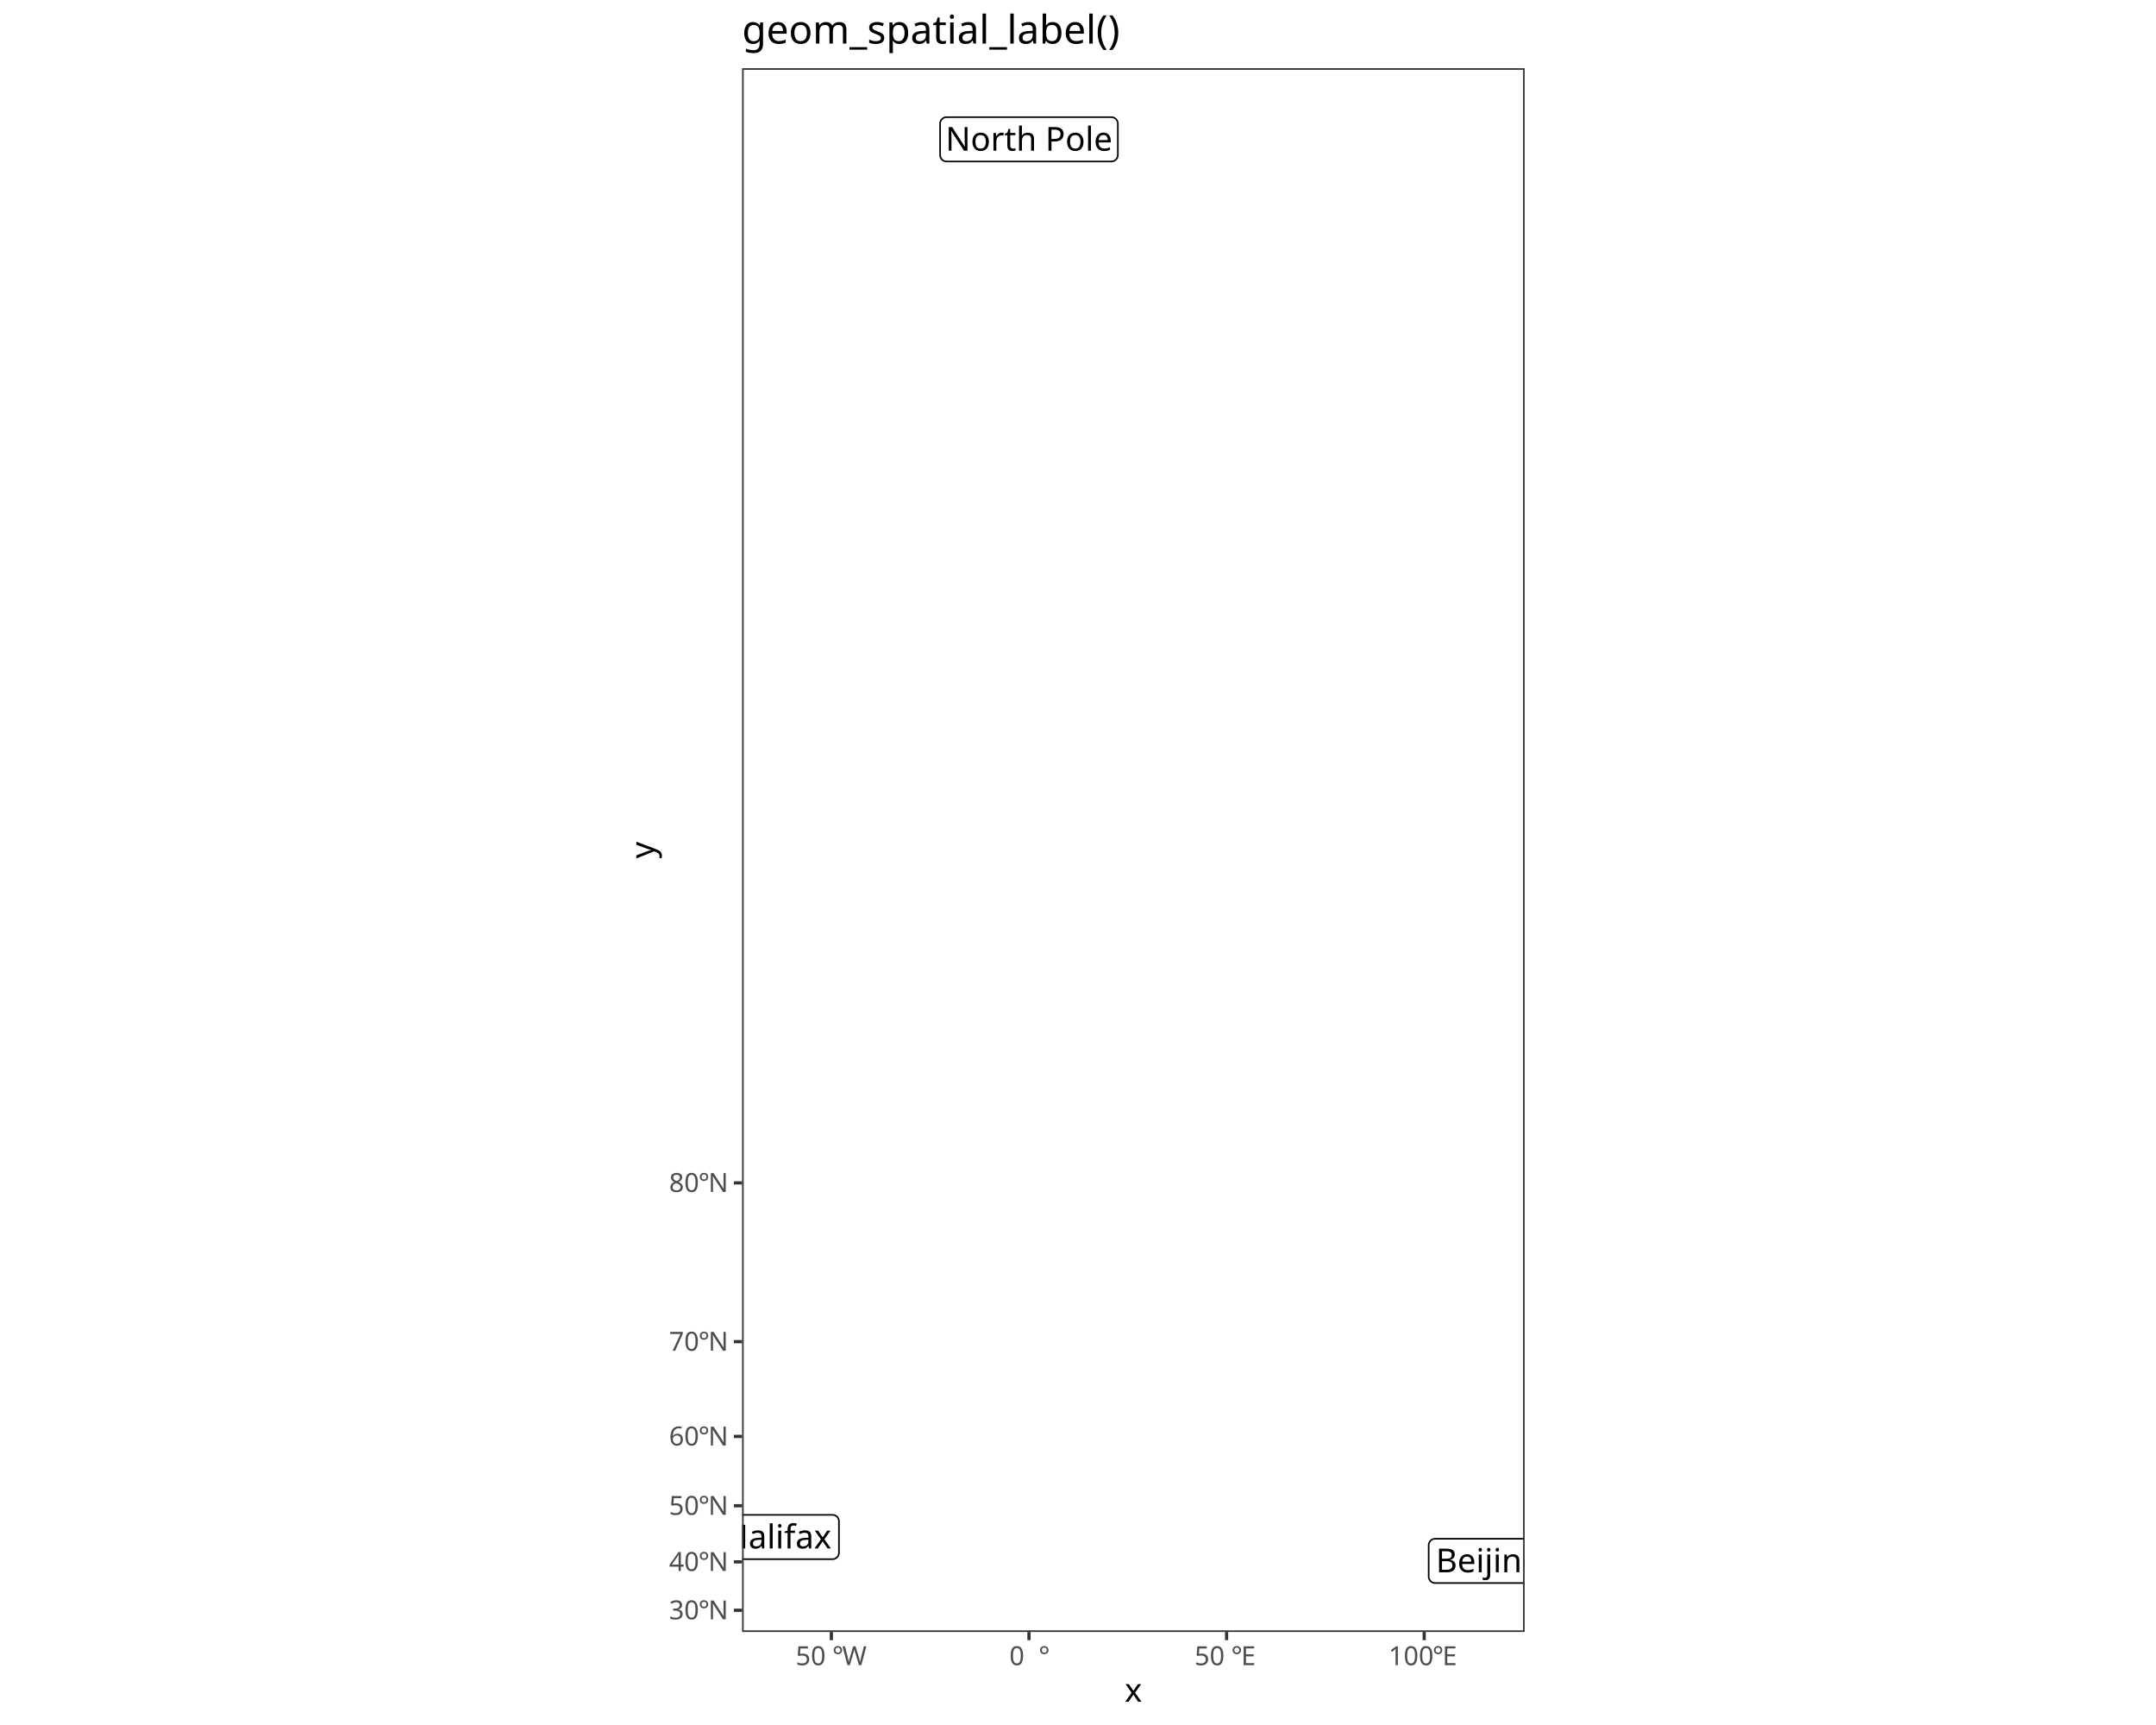
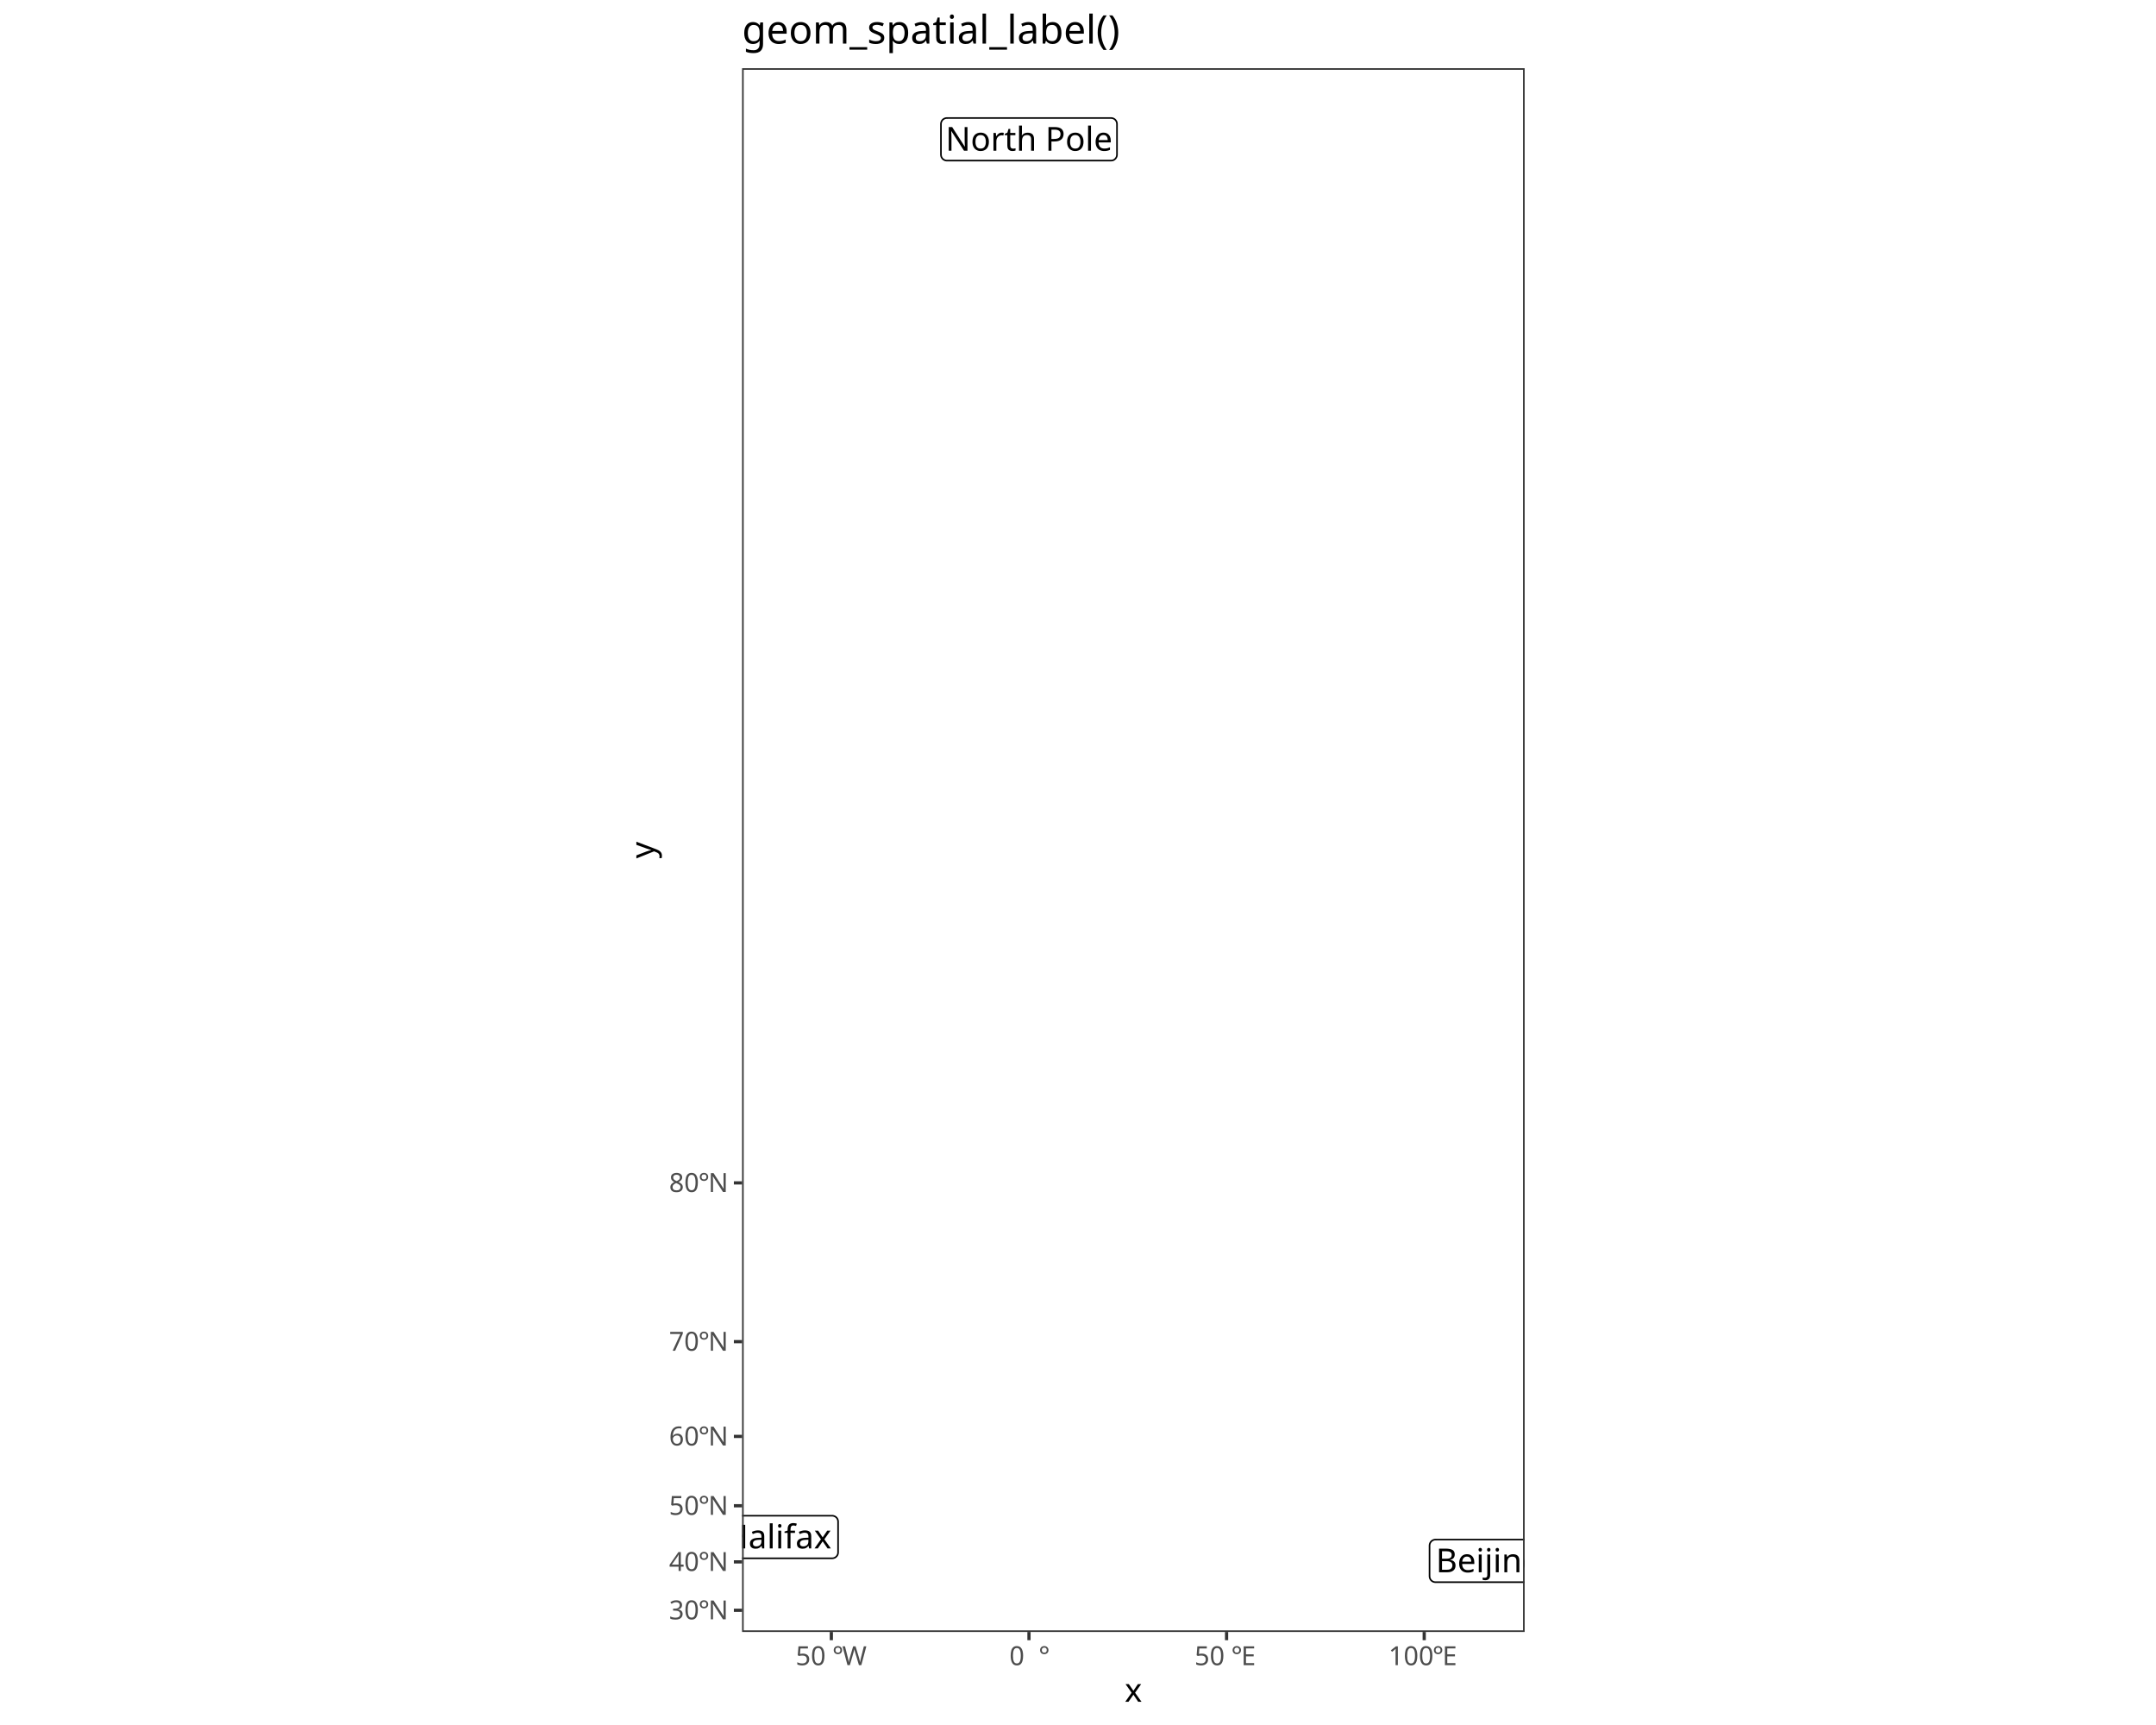
<svg xmlns="http://www.w3.org/2000/svg" class="svglite" data-engine-version="2.0" width="720.00pt" height="576.00pt" viewBox="0 0 720.00 576.00">
  <defs>
    <style type="text/css">
    .svglite line, .svglite polyline, .svglite polygon, .svglite path, .svglite rect, .svglite circle {
      fill: none;
      stroke: #000000;
      stroke-linecap: round;
      stroke-linejoin: round;
      stroke-miterlimit: 10.00;
    }
  </style>
  </defs>
  <rect width="100%" height="100%" style="stroke: none; fill: #FFFFFF;" />
  <defs>
    <clipPath id="cpMC4wMHw3MjAuMDB8MC4wMHw1NzYuMDA=">
      <rect x="0.00" y="0.00" width="720.00" height="576.00" />
    </clipPath>
  </defs>
  <g clip-path="url(#cpMC4wMHw3MjAuMDB8MC4wMHw1NzYuMDA=)">
</g>
  <defs>
    <clipPath id="cpMjA1LjM2fDUxNC42NHwwLjAwfDU3Ni4wMA==">
      <rect x="205.36" y="0.00" width="309.29" height="576.00" />
    </clipPath>
  </defs>
  <g clip-path="url(#cpMjA1LjM2fDUxNC42NHwwLjAwfDU3Ni4wMA==)">
    <rect x="205.36" y="0.00" width="309.29" height="576.00" style="stroke-width: 1.07; stroke: #FFFFFF; fill: #FFFFFF;" />
  </g>
  <g clip-path="url(#cpMC4wMHw3MjAuMDB8MC4wMHw1NzYuMDA=)">
</g>
  <defs>
    <clipPath id="cpMjQ3LjgyfDUwOS4xNnwyMi43OHw1NDQuOTQ=">
      <rect x="247.82" y="22.78" width="261.34" height="522.15" />
    </clipPath>
  </defs>
  <g clip-path="url(#cpMjQ3LjgyfDUwOS4xNnwyMi43OHw1NDQuOTQ=)">
    <rect x="247.82" y="22.78" width="261.34" height="522.15" style="stroke-width: 1.07; stroke: none; fill: #FFFFFF;" />
    <circle cx="259.70" cy="513.23" r="1.95" style="stroke-width: 0.71; fill: #000000;" />
    <circle cx="497.28" cy="521.20" r="1.95" style="stroke-width: 0.71; fill: #000000;" />
    <circle cx="343.63" cy="46.52" r="1.95" style="stroke-width: 0.71; fill: #000000;" />
-     <polygon points="241.38,520.63 278.01,520.63 277.93,520.62 278.27,520.61 278.61,520.54 278.94,520.42 279.24,520.24 279.51,520.02 279.74,519.76 279.92,519.47 280.06,519.15 280.14,518.81 280.17,518.47 280.17,518.47 280.17,507.99 280.17,507.99 280.14,507.64 280.06,507.30 279.92,506.99 279.74,506.69 279.51,506.43 279.24,506.21 278.94,506.04 278.61,505.91 278.27,505.84 278.01,505.83 241.38,505.83 241.64,505.84 241.30,505.83 240.95,505.87 240.62,505.97 240.30,506.12 240.02,506.32 239.77,506.56 239.56,506.83 239.40,507.14 239.29,507.47 239.23,507.82 239.22,507.99 239.22,518.47 239.23,518.29 239.23,518.64 239.29,518.98 239.40,519.31 239.56,519.62 239.77,519.90 240.02,520.14 240.30,520.34 240.62,520.49 240.95,520.58 241.30,520.62 " style="stroke-width: 0.53; fill: #FFFFFF;" />
+     <polygon points="241.50,520.34 277.90,520.34 277.82,520.34 278.14,520.32 278.45,520.26 278.75,520.15 279.03,519.99 279.27,519.78 279.49,519.54 279.66,519.27 279.78,518.98 279.86,518.67 279.88,518.35 279.88,518.35 279.88,508.10 279.88,508.10 279.86,507.79 279.78,507.47 279.66,507.18 279.49,506.91 279.27,506.67 279.03,506.47 278.75,506.31 278.45,506.20 278.14,506.13 277.90,506.12 241.50,506.12 241.74,506.13 241.42,506.12 241.10,506.16 240.79,506.25 240.51,506.38 240.24,506.56 240.01,506.79 239.82,507.04 239.67,507.33 239.57,507.63 239.52,507.94 239.51,508.10 239.51,518.35 239.52,518.19 239.52,518.51 239.57,518.83 239.67,519.13 239.82,519.41 240.01,519.67 240.24,519.89 240.51,520.07 240.79,520.21 241.10,520.30 241.42,520.34 " style="stroke-width: 0.53; fill: #FFFFFF;" />
    <text x="259.70" y="517.03" text-anchor="middle" style="font-size: 11.04px; font-family: sans;" textLength="33.75px" lengthAdjust="spacingAndGlyphs">Halifax</text>
-     <polygon points="479.27,528.60 515.29,528.60 515.21,528.60 515.55,528.59 515.89,528.52 516.22,528.39 516.52,528.22 516.79,528.00 517.02,527.74 517.21,527.45 517.34,527.13 517.43,526.79 517.45,526.44 517.45,526.44 517.45,515.97 517.45,515.97 517.43,515.62 517.34,515.28 517.21,514.96 517.02,514.67 516.79,514.41 516.52,514.19 516.22,514.01 515.89,513.89 515.55,513.82 515.29,513.81 479.27,513.81 479.53,513.82 479.19,513.81 478.84,513.85 478.51,513.95 478.19,514.09 477.91,514.29 477.66,514.53 477.45,514.81 477.29,515.12 477.18,515.45 477.12,515.79 477.11,515.97 477.11,526.44 477.12,526.27 477.12,526.62 477.18,526.96 477.29,527.29 477.45,527.60 477.66,527.88 477.91,528.12 478.19,528.31 478.51,528.46 478.84,528.56 479.19,528.60 " style="stroke-width: 0.53; fill: #FFFFFF;" />
+     <polygon points="479.39,528.31 515.18,528.31 515.10,528.31 515.42,528.30 515.73,528.24 516.03,528.12 516.31,527.96 516.55,527.76 516.77,527.52 516.94,527.25 517.06,526.96 517.14,526.65 517.17,526.33 517.17,526.33 517.17,516.08 517.17,516.08 517.14,515.76 517.06,515.45 516.94,515.16 516.77,514.89 516.55,514.65 516.31,514.45 516.03,514.29 515.73,514.17 515.42,514.11 515.18,514.09 479.39,514.09 479.63,514.11 479.31,514.09 478.99,514.13 478.68,514.22 478.40,514.36 478.13,514.54 477.90,514.76 477.71,515.02 477.56,515.30 477.46,515.60 477.41,515.92 477.40,516.08 477.40,526.33 477.41,526.17 477.41,526.49 477.46,526.80 477.56,527.11 477.71,527.39 477.90,527.65 478.13,527.87 478.40,528.05 478.68,528.19 478.99,528.27 479.31,528.31 " style="stroke-width: 0.53; fill: #FFFFFF;" />
    <text x="497.28" y="525.00" text-anchor="middle" style="font-size: 11.04px; font-family: sans;" textLength="33.14px" lengthAdjust="spacingAndGlyphs">Beijing</text>
-     <polygon points="316.11,53.92 371.15,53.92 371.06,53.91 371.41,53.90 371.75,53.83 372.07,53.71 372.38,53.53 372.64,53.31 372.88,53.05 373.06,52.76 373.20,52.44 373.28,52.10 373.31,51.76 373.31,51.76 373.31,41.28 373.31,41.28 373.28,40.93 373.20,40.60 373.06,40.28 372.88,39.98 372.64,39.72 372.38,39.50 372.07,39.33 371.75,39.20 371.41,39.13 371.15,39.12 316.11,39.12 316.37,39.13 316.02,39.12 315.67,39.16 315.34,39.26 315.03,39.41 314.74,39.61 314.49,39.85 314.28,40.12 314.12,40.43 314.01,40.76 313.95,41.11 313.95,41.28 313.95,51.76 313.95,51.58 313.95,51.93 314.01,52.27 314.12,52.60 314.28,52.91 314.49,53.19 314.74,53.43 315.03,53.63 315.34,53.78 315.67,53.87 316.02,53.91 " style="stroke-width: 0.53; fill: #FFFFFF;" />
+     <polygon points="316.22,53.63 371.03,53.63 370.95,53.63 371.27,53.61 371.59,53.55 371.89,53.44 372.16,53.28 372.41,53.07 372.62,52.84 372.79,52.56 372.92,52.27 372.99,51.96 373.02,51.64 373.02,51.64 373.02,41.39 373.02,41.39 372.99,41.08 372.92,40.76 372.79,40.47 372.62,40.20 372.41,39.96 372.16,39.76 371.89,39.60 371.59,39.49 371.27,39.42 371.03,39.41 316.22,39.41 316.46,39.42 316.14,39.41 315.82,39.45 315.52,39.54 315.23,39.67 314.96,39.86 314.73,40.08 314.54,40.33 314.39,40.62 314.29,40.92 314.24,41.23 314.23,41.39 314.23,51.64 314.24,51.48 314.24,51.80 314.29,52.12 314.39,52.42 314.54,52.70 314.73,52.96 314.96,53.18 315.23,53.36 315.52,53.50 315.82,53.59 316.14,53.63 " style="stroke-width: 0.53; fill: #FFFFFF;" />
    <text x="343.63" y="50.32" text-anchor="middle" style="font-size: 11.04px; font-family: sans;" textLength="52.16px" lengthAdjust="spacingAndGlyphs">North Pole</text>
    <rect x="247.82" y="22.78" width="261.34" height="522.15" style="stroke-width: 1.07; stroke: #333333;" />
  </g>
  <g clip-path="url(#cpMC4wMHw3MjAuMDB8MC4wMHw1NzYuMDA=)">
    <text x="223.43" y="540.72" style="font-size: 8.80px; fill: #4D4D4D; font-family: sans;" textLength="9.79px" lengthAdjust="spacingAndGlyphs">30</text>
    <text x="233.22" y="540.72" style="font-size: 8.80px; fill: #4D4D4D; font-family: sans;" textLength="3.31px" lengthAdjust="spacingAndGlyphs">°</text>
    <text x="236.53" y="540.72" style="font-size: 8.80px; fill: #4D4D4D; font-family: sans;" textLength="6.36px" lengthAdjust="spacingAndGlyphs">N</text>
    <text x="223.43" y="524.56" style="font-size: 8.80px; fill: #4D4D4D; font-family: sans;" textLength="9.79px" lengthAdjust="spacingAndGlyphs">40</text>
    <text x="233.22" y="524.56" style="font-size: 8.80px; fill: #4D4D4D; font-family: sans;" textLength="3.31px" lengthAdjust="spacingAndGlyphs">°</text>
    <text x="236.53" y="524.56" style="font-size: 8.80px; fill: #4D4D4D; font-family: sans;" textLength="6.36px" lengthAdjust="spacingAndGlyphs">N</text>
    <text x="223.43" y="505.83" style="font-size: 8.80px; fill: #4D4D4D; font-family: sans;" textLength="9.79px" lengthAdjust="spacingAndGlyphs">50</text>
    <text x="233.22" y="505.83" style="font-size: 8.80px; fill: #4D4D4D; font-family: sans;" textLength="3.31px" lengthAdjust="spacingAndGlyphs">°</text>
    <text x="236.53" y="505.83" style="font-size: 8.80px; fill: #4D4D4D; font-family: sans;" textLength="6.36px" lengthAdjust="spacingAndGlyphs">N</text>
    <text x="223.43" y="482.66" style="font-size: 8.80px; fill: #4D4D4D; font-family: sans;" textLength="9.79px" lengthAdjust="spacingAndGlyphs">60</text>
    <text x="233.22" y="482.66" style="font-size: 8.80px; fill: #4D4D4D; font-family: sans;" textLength="3.31px" lengthAdjust="spacingAndGlyphs">°</text>
    <text x="236.53" y="482.66" style="font-size: 8.80px; fill: #4D4D4D; font-family: sans;" textLength="6.36px" lengthAdjust="spacingAndGlyphs">N</text>
    <text x="223.43" y="451.02" style="font-size: 8.80px; fill: #4D4D4D; font-family: sans;" textLength="9.79px" lengthAdjust="spacingAndGlyphs">70</text>
    <text x="233.22" y="451.02" style="font-size: 8.80px; fill: #4D4D4D; font-family: sans;" textLength="3.31px" lengthAdjust="spacingAndGlyphs">°</text>
    <text x="236.53" y="451.02" style="font-size: 8.80px; fill: #4D4D4D; font-family: sans;" textLength="6.36px" lengthAdjust="spacingAndGlyphs">N</text>
    <text x="223.43" y="398.01" style="font-size: 8.80px; fill: #4D4D4D; font-family: sans;" textLength="9.79px" lengthAdjust="spacingAndGlyphs">80</text>
    <text x="233.22" y="398.01" style="font-size: 8.80px; fill: #4D4D4D; font-family: sans;" textLength="3.31px" lengthAdjust="spacingAndGlyphs">°</text>
    <text x="236.53" y="398.01" style="font-size: 8.80px; fill: #4D4D4D; font-family: sans;" textLength="6.36px" lengthAdjust="spacingAndGlyphs">N</text>
    <polyline points="245.08,537.69 247.82,537.69 " style="stroke-width: 1.07; stroke: #333333; stroke-linecap: butt;" />
    <polyline points="245.08,521.53 247.82,521.53 " style="stroke-width: 1.07; stroke: #333333; stroke-linecap: butt;" />
    <polyline points="245.08,502.79 247.82,502.79 " style="stroke-width: 1.07; stroke: #333333; stroke-linecap: butt;" />
    <polyline points="245.08,479.63 247.82,479.63 " style="stroke-width: 1.07; stroke: #333333; stroke-linecap: butt;" />
    <polyline points="245.08,447.99 247.82,447.99 " style="stroke-width: 1.07; stroke: #333333; stroke-linecap: butt;" />
    <polyline points="245.08,394.98 247.82,394.98 " style="stroke-width: 1.07; stroke: #333333; stroke-linecap: butt;" />
    <polyline points="277.63,547.68 277.63,544.94 " style="stroke-width: 1.07; stroke: #333333; stroke-linecap: butt;" />
    <polyline points="343.63,547.68 343.63,544.94 " style="stroke-width: 1.07; stroke: #333333; stroke-linecap: butt;" />
    <polyline points="409.62,547.68 409.62,544.94 " style="stroke-width: 1.07; stroke: #333333; stroke-linecap: butt;" />
    <polyline points="475.62,547.68 475.62,544.94 " style="stroke-width: 1.07; stroke: #333333; stroke-linecap: butt;" />
    <text x="265.71" y="556.02" style="font-size: 8.80px; fill: #4D4D4D; font-family: sans;" textLength="12.23px" lengthAdjust="spacingAndGlyphs"> 50</text>
    <text x="277.94" y="556.02" style="font-size: 8.80px; fill: #4D4D4D; font-family: sans;" textLength="3.31px" lengthAdjust="spacingAndGlyphs">°</text>
    <text x="281.25" y="556.02" style="font-size: 8.80px; fill: #4D4D4D; font-family: sans;" textLength="8.31px" lengthAdjust="spacingAndGlyphs">W</text>
    <text x="337.08" y="556.02" style="font-size: 8.80px; fill: #4D4D4D; font-family: sans;" textLength="9.78px" lengthAdjust="spacingAndGlyphs">  0</text>
    <text x="346.86" y="556.02" style="font-size: 8.80px; fill: #4D4D4D; font-family: sans;" textLength="3.31px" lengthAdjust="spacingAndGlyphs">°</text>
    <text x="398.92" y="556.02" style="font-size: 8.80px; fill: #4D4D4D; font-family: sans;" textLength="12.23px" lengthAdjust="spacingAndGlyphs"> 50</text>
    <text x="411.15" y="556.02" style="font-size: 8.80px; fill: #4D4D4D; font-family: sans;" textLength="3.31px" lengthAdjust="spacingAndGlyphs">°</text>
    <text x="414.46" y="556.02" style="font-size: 8.80px; fill: #4D4D4D; font-family: sans;" textLength="5.87px" lengthAdjust="spacingAndGlyphs">E</text>
    <text x="463.69" y="556.02" style="font-size: 8.80px; fill: #4D4D4D; font-family: sans;" textLength="14.68px" lengthAdjust="spacingAndGlyphs">100</text>
    <text x="478.37" y="556.02" style="font-size: 8.80px; fill: #4D4D4D; font-family: sans;" textLength="3.31px" lengthAdjust="spacingAndGlyphs">°</text>
    <text x="481.68" y="556.02" style="font-size: 8.80px; fill: #4D4D4D; font-family: sans;" textLength="5.87px" lengthAdjust="spacingAndGlyphs">E</text>
    <text x="378.49" y="568.24" text-anchor="middle" style="font-size: 11.00px; font-family: sans;" textLength="5.50px" lengthAdjust="spacingAndGlyphs">x</text>
    <text transform="translate(218.41,283.86) rotate(-90)" text-anchor="middle" style="font-size: 11.00px; font-family: sans;" textLength="5.50px" lengthAdjust="spacingAndGlyphs">y</text>
    <text x="247.82" y="14.56" style="font-size: 13.20px; font-family: sans;" textLength="122.55px" lengthAdjust="spacingAndGlyphs">geom_spatial_label()</text>
  </g>
</svg>
